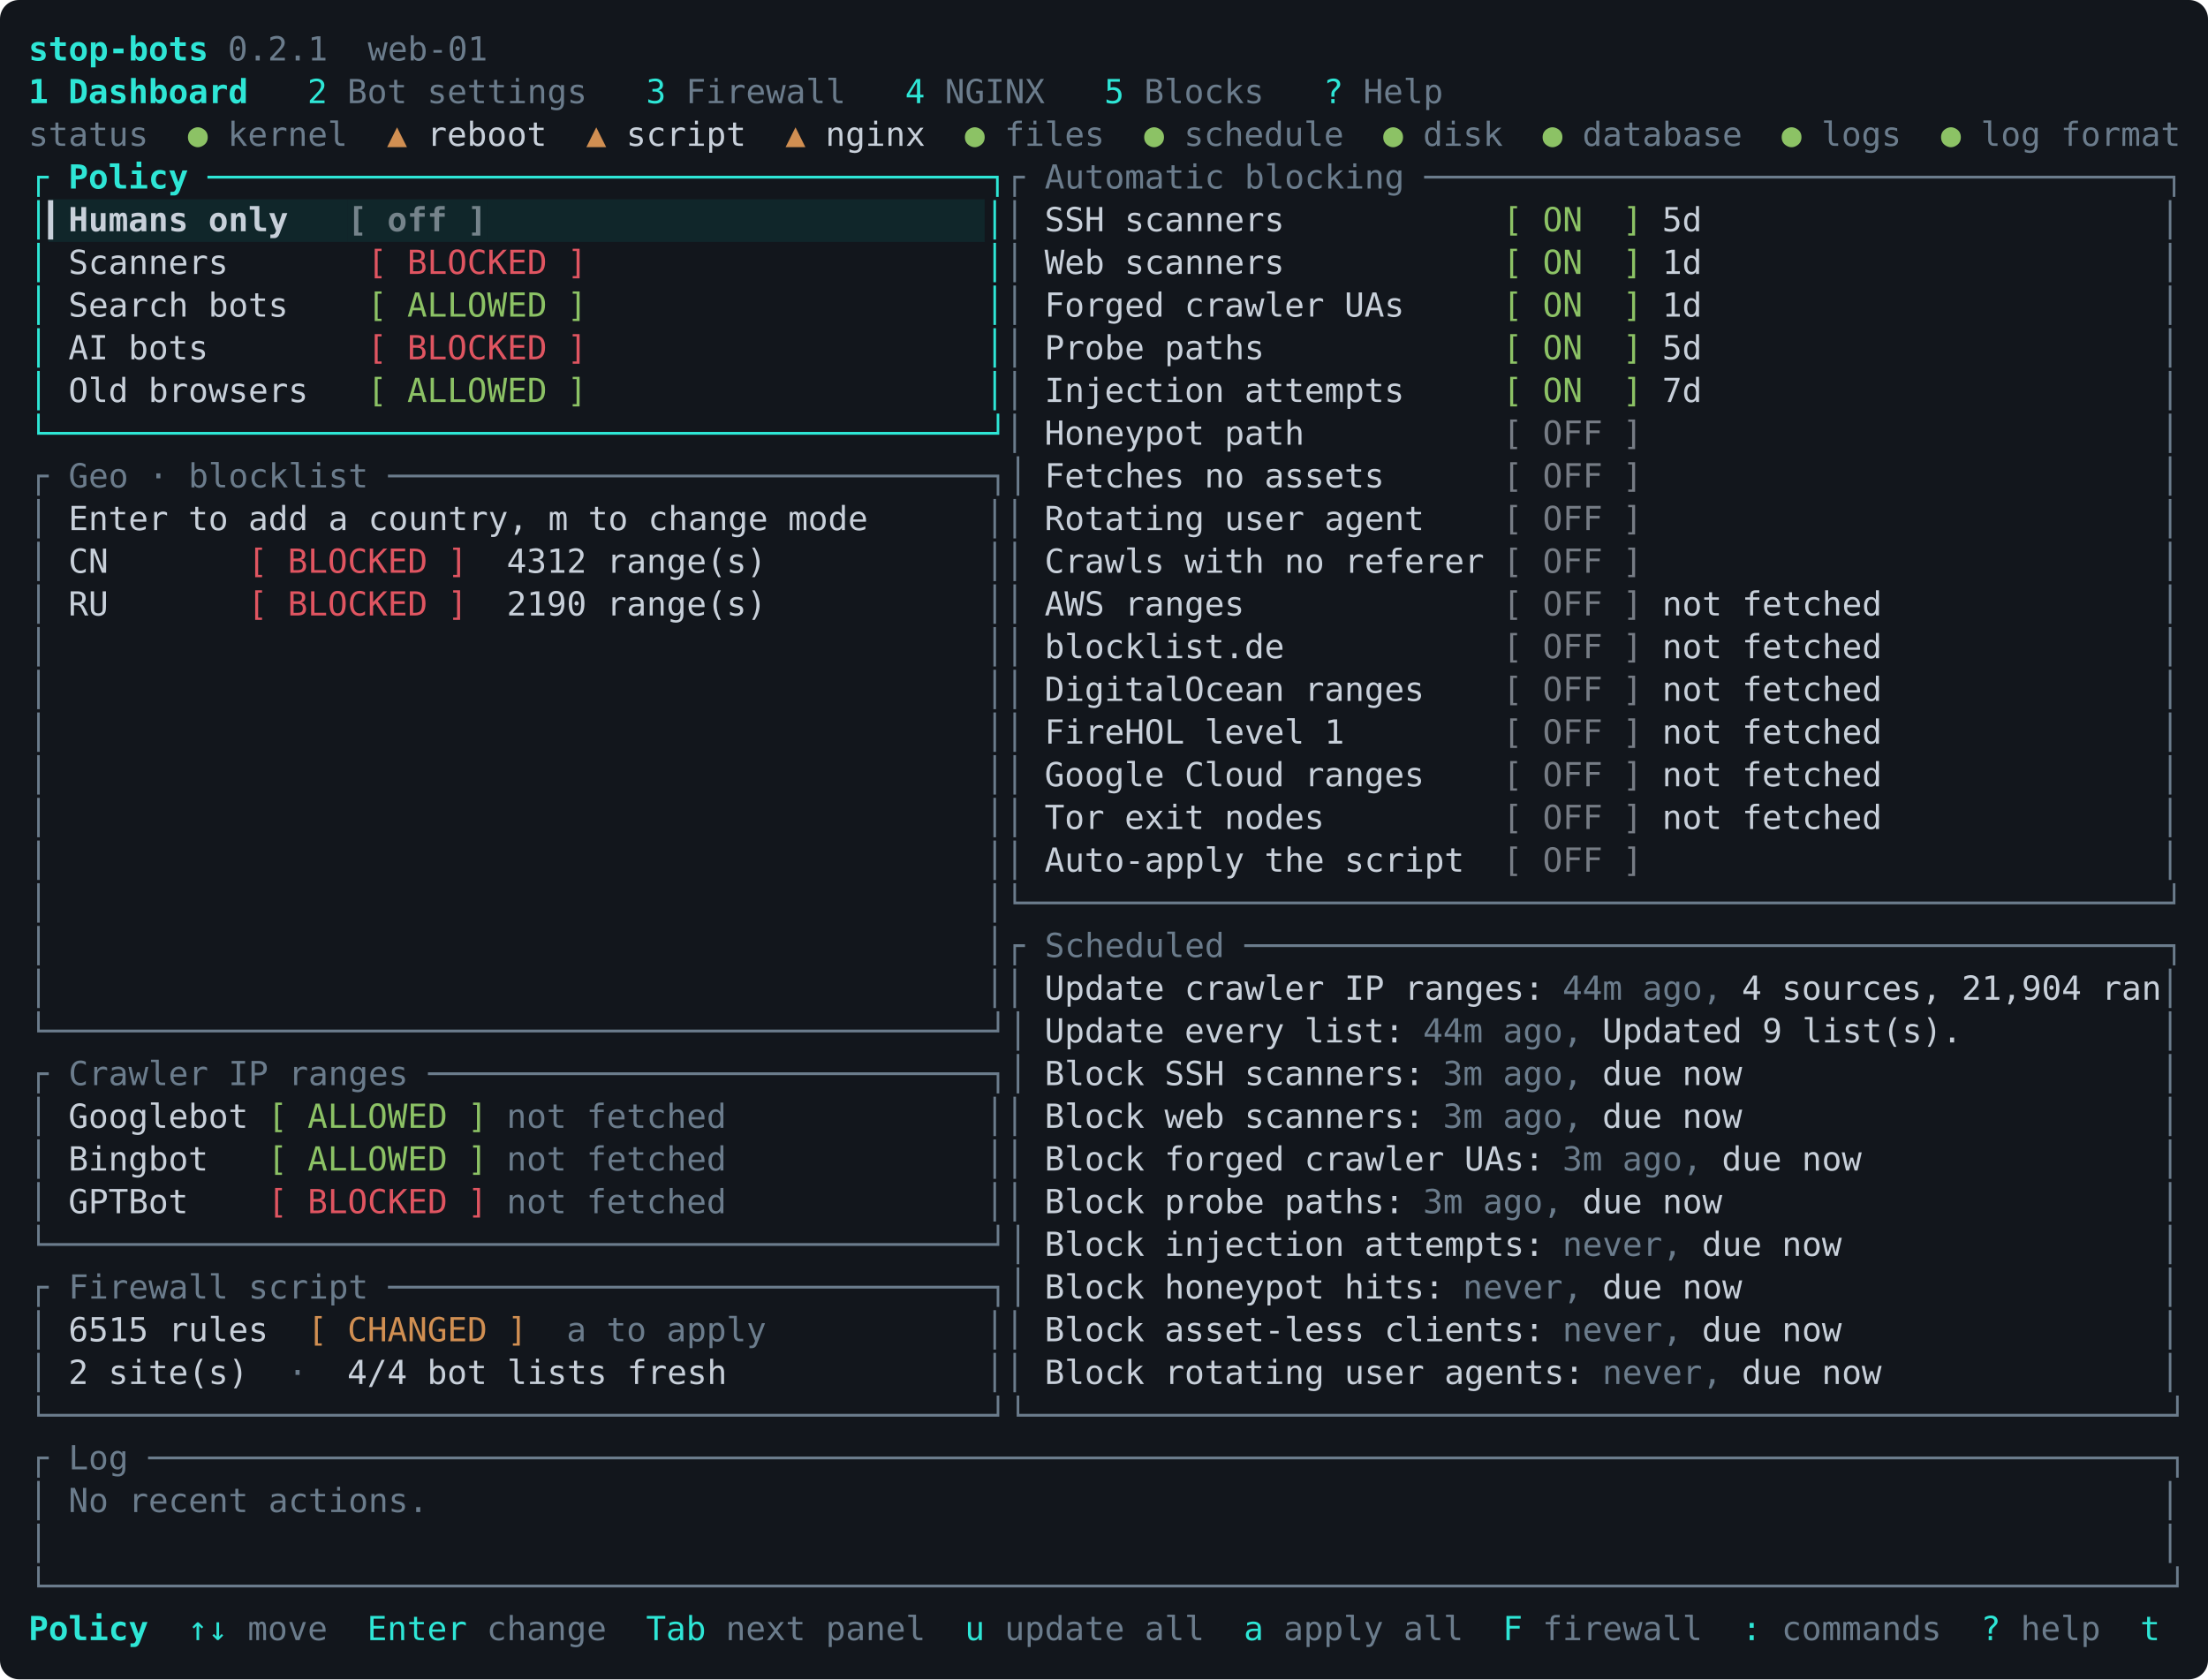
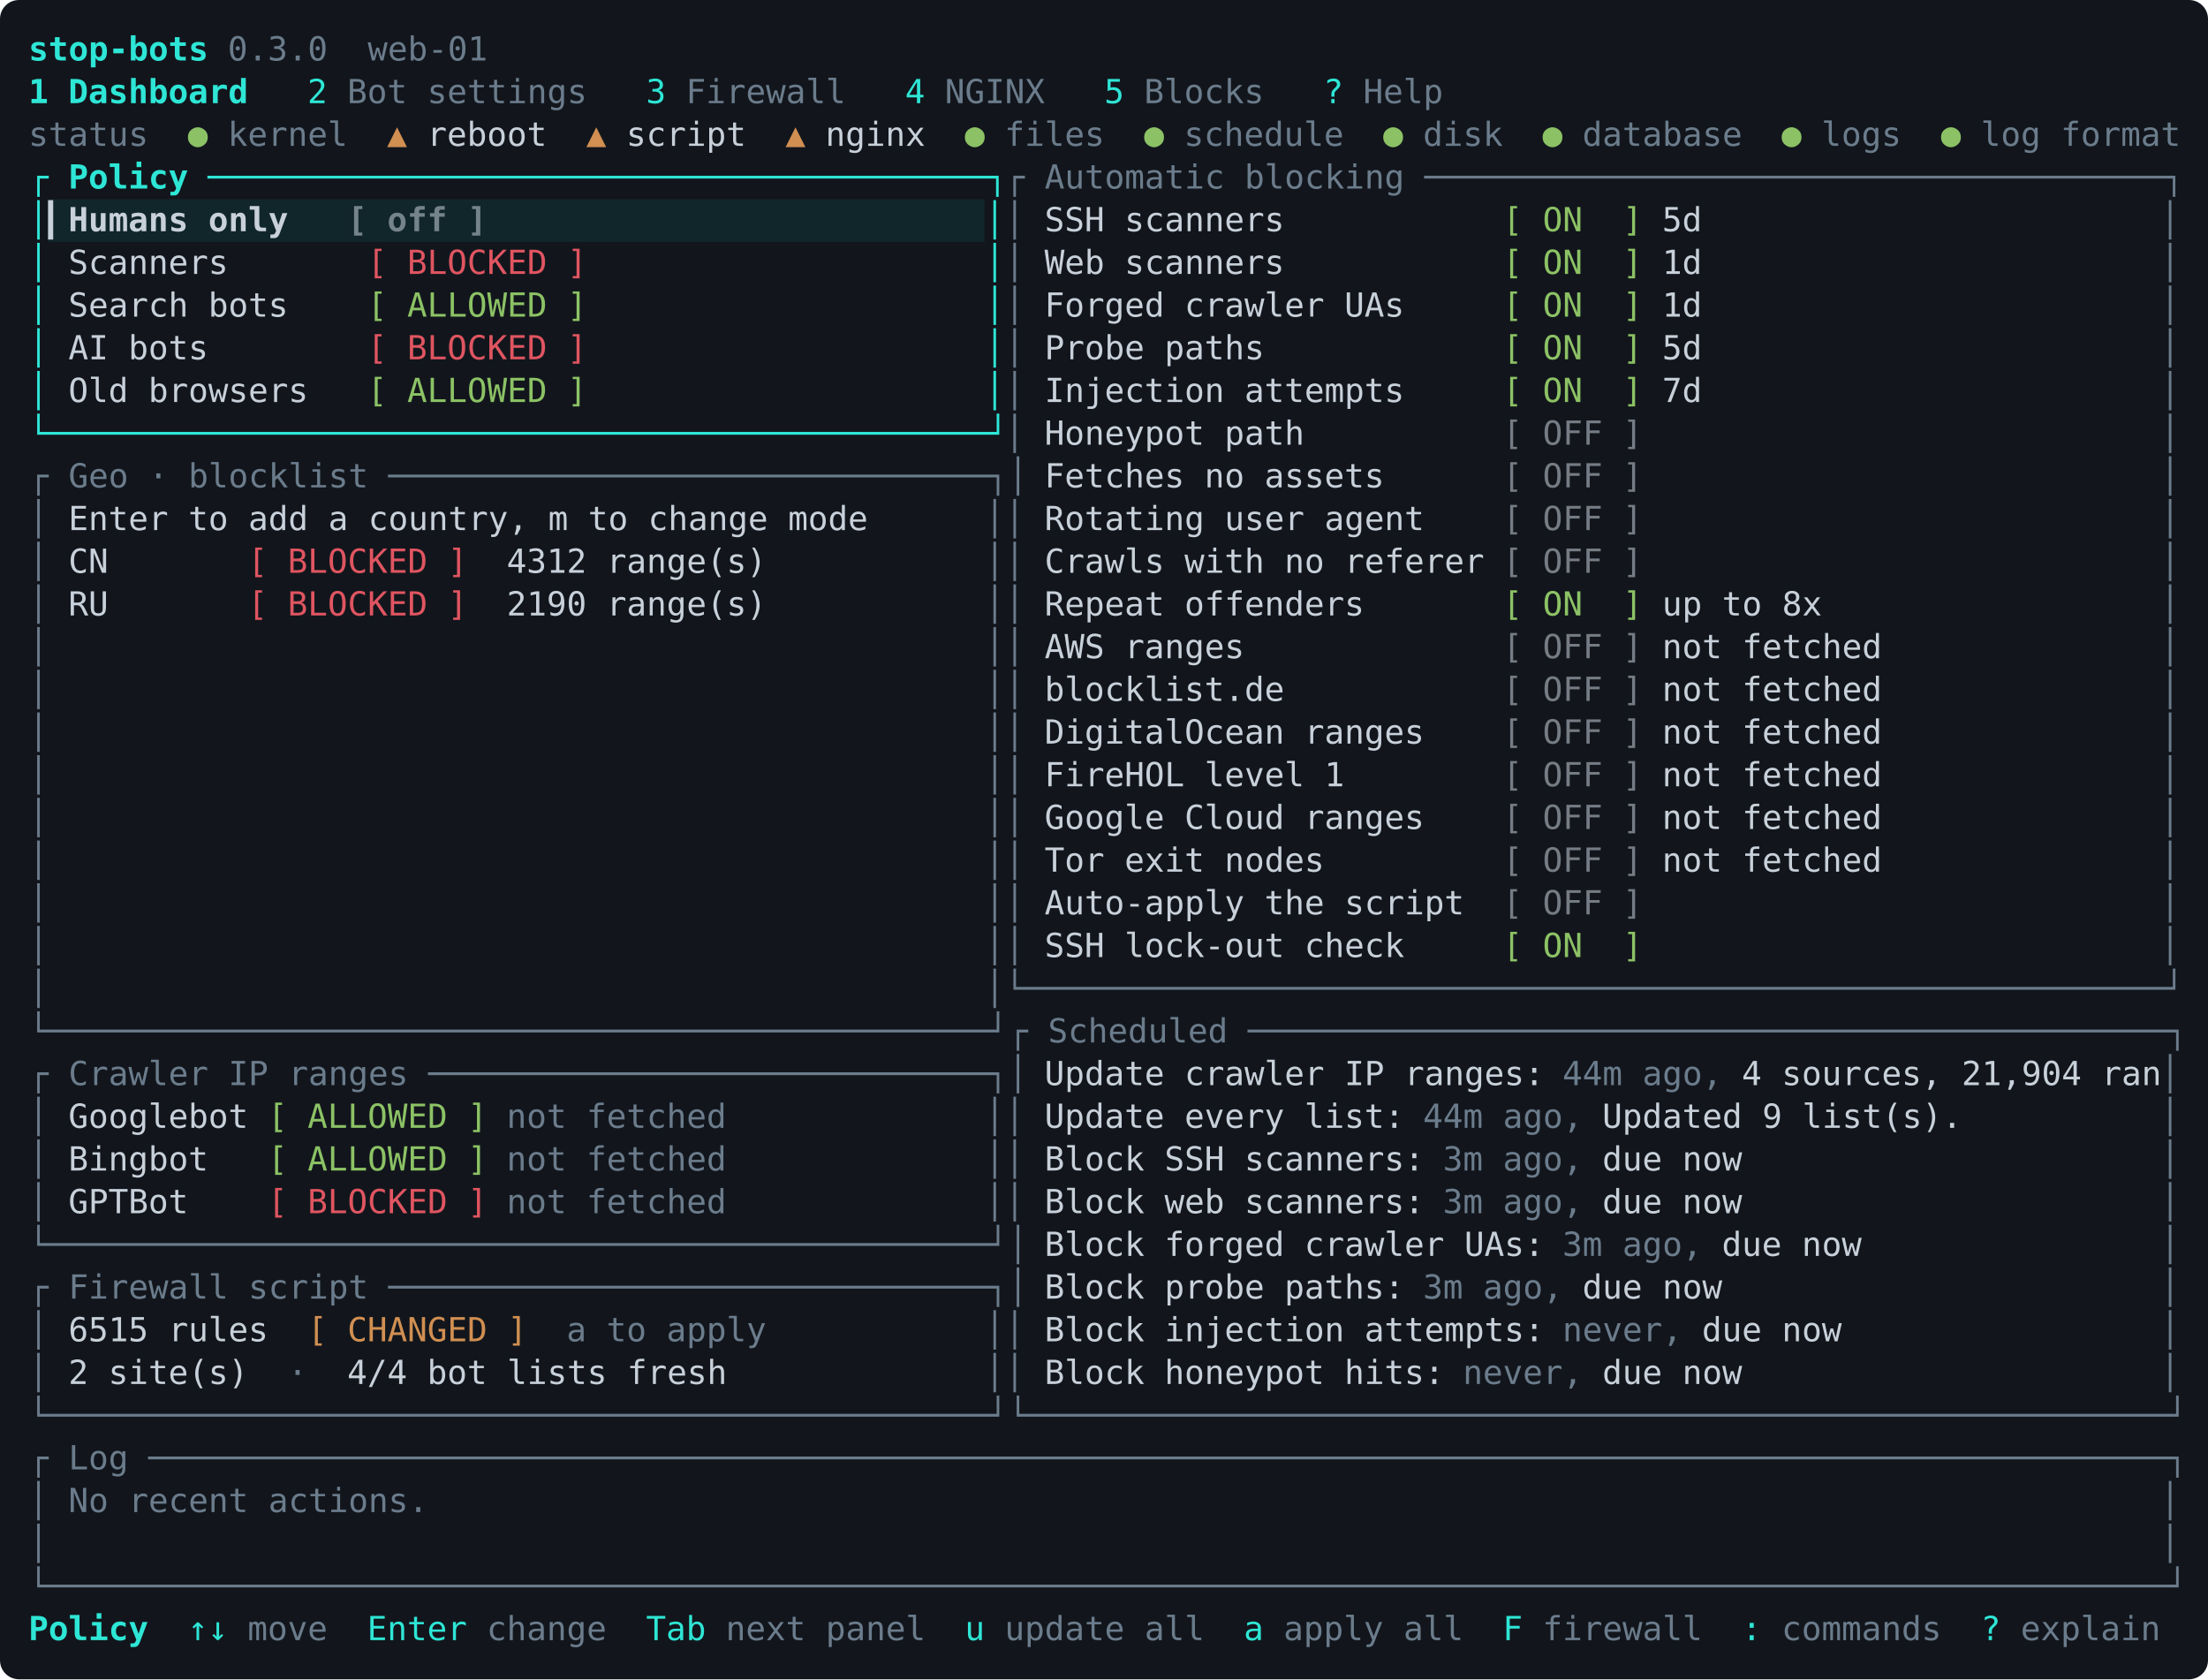
<svg xmlns="http://www.w3.org/2000/svg" viewBox="0 0 931 708" width="931" height="708" font-family="ui-monospace,SFMono-Regular,Menlo,Consolas,'DejaVu Sans Mono',monospace" font-size="14">
  <rect width="100%" height="100%" rx="8" fill="#12161c" />
  <rect x="20.4" y="84.0" width="126.0" height="18.0" fill="#10262a" />
  <rect x="146.4" y="84.0" width="58.8" height="18.0" fill="#10262a" />
  <rect x="205.2" y="84.0" width="210.0" height="18.0" fill="#10262a" />
  <text x="12.0" y="25.5" fill="#2ee6d6" textLength="75.6" lengthAdjust="spacingAndGlyphs" xml:space="preserve" font-weight="bold">stop-bots</text>
-   <text x="87.6" y="25.5" fill="#6b7c8c" textLength="117.6" lengthAdjust="spacingAndGlyphs" xml:space="preserve"> 0.2.1  web-01</text>
+   <text x="87.6" y="25.5" fill="#6b7c8c" textLength="117.6" lengthAdjust="spacingAndGlyphs" xml:space="preserve"> 0.3.0  web-01</text>
  <text x="12.0" y="43.5" fill="#2ee6d6" textLength="8.4" lengthAdjust="spacingAndGlyphs" xml:space="preserve" font-weight="bold">1</text>
  <text x="28.8" y="43.5" fill="#2ee6d6" textLength="75.6" lengthAdjust="spacingAndGlyphs" xml:space="preserve" font-weight="bold">Dashboard</text>
  <text x="129.6" y="43.5" fill="#2ee6d6" textLength="8.4" lengthAdjust="spacingAndGlyphs" xml:space="preserve">2</text>
  <text x="146.4" y="43.5" fill="#6b7c8c" textLength="100.8" lengthAdjust="spacingAndGlyphs" xml:space="preserve">Bot settings</text>
  <text x="272.4" y="43.5" fill="#2ee6d6" textLength="8.4" lengthAdjust="spacingAndGlyphs" xml:space="preserve">3</text>
  <text x="289.2" y="43.5" fill="#6b7c8c" textLength="67.2" lengthAdjust="spacingAndGlyphs" xml:space="preserve">Firewall</text>
  <text x="381.6" y="43.5" fill="#2ee6d6" textLength="8.4" lengthAdjust="spacingAndGlyphs" xml:space="preserve">4</text>
  <text x="398.4" y="43.5" fill="#6b7c8c" textLength="42.0" lengthAdjust="spacingAndGlyphs" xml:space="preserve">NGINX</text>
  <text x="465.6" y="43.5" fill="#2ee6d6" textLength="8.4" lengthAdjust="spacingAndGlyphs" xml:space="preserve">5</text>
  <text x="482.4" y="43.5" fill="#6b7c8c" textLength="50.4" lengthAdjust="spacingAndGlyphs" xml:space="preserve">Blocks</text>
  <text x="558.0" y="43.5" fill="#2ee6d6" textLength="8.4" lengthAdjust="spacingAndGlyphs" xml:space="preserve">?</text>
  <text x="574.8" y="43.5" fill="#6b7c8c" textLength="33.6" lengthAdjust="spacingAndGlyphs" xml:space="preserve">Help</text>
  <text x="12.0" y="61.5" fill="#6b7c8c" textLength="50.4" lengthAdjust="spacingAndGlyphs" xml:space="preserve">status</text>
  <text x="79.2" y="61.5" fill="#8cc265" textLength="8.4" lengthAdjust="spacingAndGlyphs" xml:space="preserve">●</text>
  <text x="96.0" y="61.5" fill="#6b7c8c" textLength="50.4" lengthAdjust="spacingAndGlyphs" xml:space="preserve">kernel</text>
  <text x="163.2" y="61.5" fill="#d18f52" textLength="8.4" lengthAdjust="spacingAndGlyphs" xml:space="preserve">▲</text>
  <text x="171.6" y="61.5" fill="#c8d0da" textLength="75.6" lengthAdjust="spacingAndGlyphs" xml:space="preserve"> reboot  </text>
  <text x="247.2" y="61.5" fill="#d18f52" textLength="8.4" lengthAdjust="spacingAndGlyphs" xml:space="preserve">▲</text>
  <text x="255.6" y="61.5" fill="#c8d0da" textLength="75.6" lengthAdjust="spacingAndGlyphs" xml:space="preserve"> script  </text>
  <text x="331.2" y="61.5" fill="#d18f52" textLength="8.4" lengthAdjust="spacingAndGlyphs" xml:space="preserve">▲</text>
  <text x="339.6" y="61.5" fill="#c8d0da" textLength="67.2" lengthAdjust="spacingAndGlyphs" xml:space="preserve"> nginx  </text>
  <text x="406.8" y="61.5" fill="#8cc265" textLength="8.4" lengthAdjust="spacingAndGlyphs" xml:space="preserve">●</text>
  <text x="423.6" y="61.5" fill="#6b7c8c" textLength="42.0" lengthAdjust="spacingAndGlyphs" xml:space="preserve">files</text>
  <text x="482.4" y="61.5" fill="#8cc265" textLength="8.4" lengthAdjust="spacingAndGlyphs" xml:space="preserve">●</text>
  <text x="499.2" y="61.5" fill="#6b7c8c" textLength="67.2" lengthAdjust="spacingAndGlyphs" xml:space="preserve">schedule</text>
  <text x="583.2" y="61.5" fill="#8cc265" textLength="8.4" lengthAdjust="spacingAndGlyphs" xml:space="preserve">●</text>
  <text x="600.0" y="61.5" fill="#6b7c8c" textLength="33.6" lengthAdjust="spacingAndGlyphs" xml:space="preserve">disk</text>
  <text x="650.4" y="61.5" fill="#8cc265" textLength="8.4" lengthAdjust="spacingAndGlyphs" xml:space="preserve">●</text>
  <text x="667.2" y="61.5" fill="#6b7c8c" textLength="67.2" lengthAdjust="spacingAndGlyphs" xml:space="preserve">database</text>
  <text x="751.2" y="61.5" fill="#8cc265" textLength="8.4" lengthAdjust="spacingAndGlyphs" xml:space="preserve">●</text>
  <text x="768.0" y="61.5" fill="#6b7c8c" textLength="33.6" lengthAdjust="spacingAndGlyphs" xml:space="preserve">logs</text>
  <text x="818.4" y="61.5" fill="#8cc265" textLength="8.4" lengthAdjust="spacingAndGlyphs" xml:space="preserve">●</text>
  <text x="835.2" y="61.5" fill="#6b7c8c" textLength="84.0" lengthAdjust="spacingAndGlyphs" xml:space="preserve">log format</text>
  <text x="12.0" y="79.5" fill="#2ee6d6" textLength="8.4" lengthAdjust="spacingAndGlyphs" xml:space="preserve">┌</text>
  <text x="20.4" y="79.5" fill="#2ee6d6" textLength="67.2" lengthAdjust="spacingAndGlyphs" xml:space="preserve" font-weight="bold"> Policy </text>
  <text x="87.6" y="79.5" fill="#2ee6d6" textLength="336.0" lengthAdjust="spacingAndGlyphs" xml:space="preserve">───────────────────────────────────────┐</text>
  <text x="423.6" y="79.5" fill="#6b7c8c" textLength="495.6" lengthAdjust="spacingAndGlyphs" xml:space="preserve">┌ Automatic blocking ─────────────────────────────────────┐</text>
  <text x="12.0" y="97.5" fill="#2ee6d6" textLength="8.4" lengthAdjust="spacingAndGlyphs" xml:space="preserve">│</text>
  <text x="20.4" y="97.5" fill="#c8d0da" textLength="126.0" lengthAdjust="spacingAndGlyphs" xml:space="preserve" font-weight="bold">▎Humans only   </text>
  <text x="146.4" y="97.5" fill="#c8d0da" textLength="58.8" lengthAdjust="spacingAndGlyphs" xml:space="preserve" font-weight="bold" opacity="0.55">[ off ]</text>
  <text x="415.2" y="97.5" fill="#2ee6d6" textLength="8.4" lengthAdjust="spacingAndGlyphs" xml:space="preserve">│</text>
  <text x="423.6" y="97.5" fill="#6b7c8c" textLength="8.4" lengthAdjust="spacingAndGlyphs" xml:space="preserve">│</text>
  <text x="432.0" y="97.5" fill="#c8d0da" textLength="201.6" lengthAdjust="spacingAndGlyphs" xml:space="preserve"> SSH scanners           </text>
  <text x="633.6" y="97.5" fill="#8cc265" textLength="58.8" lengthAdjust="spacingAndGlyphs" xml:space="preserve">[ ON  ]</text>
  <text x="692.4" y="97.5" fill="#c8d0da" textLength="218.4" lengthAdjust="spacingAndGlyphs" xml:space="preserve"> 5d                       </text>
  <text x="910.8" y="97.5" fill="#6b7c8c" textLength="8.4" lengthAdjust="spacingAndGlyphs" xml:space="preserve">│</text>
  <text x="12.0" y="115.5" fill="#2ee6d6" textLength="8.4" lengthAdjust="spacingAndGlyphs" xml:space="preserve">│</text>
  <text x="20.4" y="115.5" fill="#c8d0da" textLength="126.0" lengthAdjust="spacingAndGlyphs" xml:space="preserve"> Scanners      </text>
  <text x="146.4" y="115.5" fill="#e05561" textLength="109.2" lengthAdjust="spacingAndGlyphs" xml:space="preserve"> [ BLOCKED ] </text>
  <text x="415.2" y="115.5" fill="#2ee6d6" textLength="8.4" lengthAdjust="spacingAndGlyphs" xml:space="preserve">│</text>
  <text x="423.6" y="115.5" fill="#6b7c8c" textLength="8.4" lengthAdjust="spacingAndGlyphs" xml:space="preserve">│</text>
  <text x="432.0" y="115.5" fill="#c8d0da" textLength="201.6" lengthAdjust="spacingAndGlyphs" xml:space="preserve"> Web scanners           </text>
  <text x="633.6" y="115.5" fill="#8cc265" textLength="58.8" lengthAdjust="spacingAndGlyphs" xml:space="preserve">[ ON  ]</text>
  <text x="692.4" y="115.5" fill="#c8d0da" textLength="218.4" lengthAdjust="spacingAndGlyphs" xml:space="preserve"> 1d                       </text>
  <text x="910.8" y="115.5" fill="#6b7c8c" textLength="8.4" lengthAdjust="spacingAndGlyphs" xml:space="preserve">│</text>
  <text x="12.0" y="133.5" fill="#2ee6d6" textLength="8.4" lengthAdjust="spacingAndGlyphs" xml:space="preserve">│</text>
  <text x="20.4" y="133.5" fill="#c8d0da" textLength="126.0" lengthAdjust="spacingAndGlyphs" xml:space="preserve"> Search bots   </text>
  <text x="146.4" y="133.5" fill="#8cc265" textLength="109.2" lengthAdjust="spacingAndGlyphs" xml:space="preserve"> [ ALLOWED ] </text>
  <text x="415.2" y="133.5" fill="#2ee6d6" textLength="8.4" lengthAdjust="spacingAndGlyphs" xml:space="preserve">│</text>
  <text x="423.6" y="133.5" fill="#6b7c8c" textLength="8.4" lengthAdjust="spacingAndGlyphs" xml:space="preserve">│</text>
  <text x="432.0" y="133.5" fill="#c8d0da" textLength="201.6" lengthAdjust="spacingAndGlyphs" xml:space="preserve"> Forged crawler UAs     </text>
  <text x="633.6" y="133.5" fill="#8cc265" textLength="58.8" lengthAdjust="spacingAndGlyphs" xml:space="preserve">[ ON  ]</text>
  <text x="692.4" y="133.5" fill="#c8d0da" textLength="218.4" lengthAdjust="spacingAndGlyphs" xml:space="preserve"> 1d                       </text>
  <text x="910.8" y="133.5" fill="#6b7c8c" textLength="8.4" lengthAdjust="spacingAndGlyphs" xml:space="preserve">│</text>
  <text x="12.0" y="151.5" fill="#2ee6d6" textLength="8.4" lengthAdjust="spacingAndGlyphs" xml:space="preserve">│</text>
  <text x="20.4" y="151.5" fill="#c8d0da" textLength="126.0" lengthAdjust="spacingAndGlyphs" xml:space="preserve"> AI bots       </text>
  <text x="146.4" y="151.5" fill="#e05561" textLength="109.2" lengthAdjust="spacingAndGlyphs" xml:space="preserve"> [ BLOCKED ] </text>
  <text x="415.2" y="151.5" fill="#2ee6d6" textLength="8.4" lengthAdjust="spacingAndGlyphs" xml:space="preserve">│</text>
  <text x="423.6" y="151.5" fill="#6b7c8c" textLength="8.4" lengthAdjust="spacingAndGlyphs" xml:space="preserve">│</text>
  <text x="432.0" y="151.5" fill="#c8d0da" textLength="201.6" lengthAdjust="spacingAndGlyphs" xml:space="preserve"> Probe paths            </text>
  <text x="633.6" y="151.5" fill="#8cc265" textLength="58.8" lengthAdjust="spacingAndGlyphs" xml:space="preserve">[ ON  ]</text>
  <text x="692.4" y="151.5" fill="#c8d0da" textLength="218.4" lengthAdjust="spacingAndGlyphs" xml:space="preserve"> 5d                       </text>
  <text x="910.8" y="151.5" fill="#6b7c8c" textLength="8.4" lengthAdjust="spacingAndGlyphs" xml:space="preserve">│</text>
  <text x="12.0" y="169.5" fill="#2ee6d6" textLength="8.4" lengthAdjust="spacingAndGlyphs" xml:space="preserve">│</text>
  <text x="20.4" y="169.5" fill="#c8d0da" textLength="126.0" lengthAdjust="spacingAndGlyphs" xml:space="preserve"> Old browsers  </text>
  <text x="146.4" y="169.5" fill="#8cc265" textLength="109.2" lengthAdjust="spacingAndGlyphs" xml:space="preserve"> [ ALLOWED ] </text>
  <text x="415.2" y="169.5" fill="#2ee6d6" textLength="8.4" lengthAdjust="spacingAndGlyphs" xml:space="preserve">│</text>
  <text x="423.6" y="169.5" fill="#6b7c8c" textLength="8.4" lengthAdjust="spacingAndGlyphs" xml:space="preserve">│</text>
  <text x="432.0" y="169.5" fill="#c8d0da" textLength="201.6" lengthAdjust="spacingAndGlyphs" xml:space="preserve"> Injection attempts     </text>
  <text x="633.6" y="169.5" fill="#8cc265" textLength="58.8" lengthAdjust="spacingAndGlyphs" xml:space="preserve">[ ON  ]</text>
  <text x="692.4" y="169.5" fill="#c8d0da" textLength="218.4" lengthAdjust="spacingAndGlyphs" xml:space="preserve"> 7d                       </text>
  <text x="910.8" y="169.5" fill="#6b7c8c" textLength="8.4" lengthAdjust="spacingAndGlyphs" xml:space="preserve">│</text>
  <text x="12.0" y="187.5" fill="#2ee6d6" textLength="411.6" lengthAdjust="spacingAndGlyphs" xml:space="preserve">└───────────────────────────────────────────────┘</text>
  <text x="423.6" y="187.5" fill="#6b7c8c" textLength="8.4" lengthAdjust="spacingAndGlyphs" xml:space="preserve">│</text>
  <text x="432.0" y="187.5" fill="#c8d0da" textLength="201.6" lengthAdjust="spacingAndGlyphs" xml:space="preserve"> Honeypot path          </text>
  <text x="633.6" y="187.5" fill="#c8d0da" textLength="58.8" lengthAdjust="spacingAndGlyphs" xml:space="preserve" opacity="0.55">[ OFF ]</text>
  <text x="910.8" y="187.5" fill="#6b7c8c" textLength="8.4" lengthAdjust="spacingAndGlyphs" xml:space="preserve">│</text>
  <text x="12.0" y="205.5" fill="#6b7c8c" textLength="420.0" lengthAdjust="spacingAndGlyphs" xml:space="preserve">┌ Geo · blocklist ──────────────────────────────┐│</text>
  <text x="432.0" y="205.5" fill="#c8d0da" textLength="201.6" lengthAdjust="spacingAndGlyphs" xml:space="preserve"> Fetches no assets      </text>
  <text x="633.6" y="205.5" fill="#c8d0da" textLength="58.8" lengthAdjust="spacingAndGlyphs" xml:space="preserve" opacity="0.55">[ OFF ]</text>
  <text x="910.8" y="205.5" fill="#6b7c8c" textLength="8.4" lengthAdjust="spacingAndGlyphs" xml:space="preserve">│</text>
  <text x="12.0" y="223.5" fill="#6b7c8c" textLength="8.4" lengthAdjust="spacingAndGlyphs" xml:space="preserve">│</text>
  <text x="20.4" y="223.5" fill="#c8d0da" textLength="394.8" lengthAdjust="spacingAndGlyphs" xml:space="preserve"> Enter to add a country, m to change mode      </text>
  <text x="415.2" y="223.5" fill="#6b7c8c" textLength="16.8" lengthAdjust="spacingAndGlyphs" xml:space="preserve">││</text>
  <text x="432.0" y="223.5" fill="#c8d0da" textLength="201.6" lengthAdjust="spacingAndGlyphs" xml:space="preserve"> Rotating user agent    </text>
  <text x="633.6" y="223.5" fill="#c8d0da" textLength="58.8" lengthAdjust="spacingAndGlyphs" xml:space="preserve" opacity="0.55">[ OFF ]</text>
  <text x="910.8" y="223.5" fill="#6b7c8c" textLength="8.4" lengthAdjust="spacingAndGlyphs" xml:space="preserve">│</text>
  <text x="12.0" y="241.5" fill="#6b7c8c" textLength="8.4" lengthAdjust="spacingAndGlyphs" xml:space="preserve">│</text>
  <text x="20.4" y="241.5" fill="#c8d0da" textLength="75.6" lengthAdjust="spacingAndGlyphs" xml:space="preserve"> CN      </text>
  <text x="96.0" y="241.5" fill="#e05561" textLength="109.2" lengthAdjust="spacingAndGlyphs" xml:space="preserve"> [ BLOCKED ] </text>
  <text x="205.2" y="241.5" fill="#c8d0da" textLength="210.0" lengthAdjust="spacingAndGlyphs" xml:space="preserve"> 4312 range(s)           </text>
  <text x="415.2" y="241.5" fill="#6b7c8c" textLength="16.8" lengthAdjust="spacingAndGlyphs" xml:space="preserve">││</text>
  <text x="432.0" y="241.5" fill="#c8d0da" textLength="201.6" lengthAdjust="spacingAndGlyphs" xml:space="preserve"> Crawls with no referer </text>
  <text x="633.6" y="241.5" fill="#c8d0da" textLength="58.8" lengthAdjust="spacingAndGlyphs" xml:space="preserve" opacity="0.55">[ OFF ]</text>
  <text x="910.8" y="241.5" fill="#6b7c8c" textLength="8.4" lengthAdjust="spacingAndGlyphs" xml:space="preserve">│</text>
  <text x="12.0" y="259.5" fill="#6b7c8c" textLength="8.4" lengthAdjust="spacingAndGlyphs" xml:space="preserve">│</text>
  <text x="20.4" y="259.5" fill="#c8d0da" textLength="75.6" lengthAdjust="spacingAndGlyphs" xml:space="preserve"> RU      </text>
  <text x="96.0" y="259.5" fill="#e05561" textLength="109.2" lengthAdjust="spacingAndGlyphs" xml:space="preserve"> [ BLOCKED ] </text>
  <text x="205.2" y="259.5" fill="#c8d0da" textLength="210.0" lengthAdjust="spacingAndGlyphs" xml:space="preserve"> 2190 range(s)           </text>
  <text x="415.2" y="259.5" fill="#6b7c8c" textLength="16.8" lengthAdjust="spacingAndGlyphs" xml:space="preserve">││</text>
-   <text x="432.0" y="259.5" fill="#c8d0da" textLength="201.6" lengthAdjust="spacingAndGlyphs" xml:space="preserve"> AWS ranges             </text>
-   <text x="633.6" y="259.5" fill="#c8d0da" textLength="58.8" lengthAdjust="spacingAndGlyphs" xml:space="preserve" opacity="0.55">[ OFF ]</text>
-   <text x="692.4" y="259.5" fill="#c8d0da" textLength="218.4" lengthAdjust="spacingAndGlyphs" xml:space="preserve"> not fetched              </text>
+   <text x="432.0" y="259.5" fill="#c8d0da" textLength="201.6" lengthAdjust="spacingAndGlyphs" xml:space="preserve"> Repeat offenders       </text>
+   <text x="633.6" y="259.5" fill="#8cc265" textLength="58.8" lengthAdjust="spacingAndGlyphs" xml:space="preserve">[ ON  ]</text>
+   <text x="692.4" y="259.5" fill="#c8d0da" textLength="218.4" lengthAdjust="spacingAndGlyphs" xml:space="preserve"> up to 8x                 </text>
  <text x="910.8" y="259.5" fill="#6b7c8c" textLength="8.4" lengthAdjust="spacingAndGlyphs" xml:space="preserve">│</text>
  <text x="12.0" y="277.5" fill="#6b7c8c" textLength="8.4" lengthAdjust="spacingAndGlyphs" xml:space="preserve">│</text>
  <text x="415.2" y="277.5" fill="#6b7c8c" textLength="16.8" lengthAdjust="spacingAndGlyphs" xml:space="preserve">││</text>
-   <text x="432.0" y="277.5" fill="#c8d0da" textLength="201.6" lengthAdjust="spacingAndGlyphs" xml:space="preserve"> blocklist.de           </text>
+   <text x="432.0" y="277.5" fill="#c8d0da" textLength="201.6" lengthAdjust="spacingAndGlyphs" xml:space="preserve"> AWS ranges             </text>
  <text x="633.6" y="277.5" fill="#c8d0da" textLength="58.8" lengthAdjust="spacingAndGlyphs" xml:space="preserve" opacity="0.55">[ OFF ]</text>
  <text x="692.4" y="277.5" fill="#c8d0da" textLength="218.4" lengthAdjust="spacingAndGlyphs" xml:space="preserve"> not fetched              </text>
  <text x="910.8" y="277.5" fill="#6b7c8c" textLength="8.4" lengthAdjust="spacingAndGlyphs" xml:space="preserve">│</text>
  <text x="12.0" y="295.5" fill="#6b7c8c" textLength="8.4" lengthAdjust="spacingAndGlyphs" xml:space="preserve">│</text>
  <text x="415.2" y="295.5" fill="#6b7c8c" textLength="16.8" lengthAdjust="spacingAndGlyphs" xml:space="preserve">││</text>
-   <text x="432.0" y="295.5" fill="#c8d0da" textLength="201.6" lengthAdjust="spacingAndGlyphs" xml:space="preserve"> DigitalOcean ranges    </text>
+   <text x="432.0" y="295.5" fill="#c8d0da" textLength="201.6" lengthAdjust="spacingAndGlyphs" xml:space="preserve"> blocklist.de           </text>
  <text x="633.6" y="295.5" fill="#c8d0da" textLength="58.8" lengthAdjust="spacingAndGlyphs" xml:space="preserve" opacity="0.55">[ OFF ]</text>
  <text x="692.4" y="295.5" fill="#c8d0da" textLength="218.4" lengthAdjust="spacingAndGlyphs" xml:space="preserve"> not fetched              </text>
  <text x="910.8" y="295.5" fill="#6b7c8c" textLength="8.4" lengthAdjust="spacingAndGlyphs" xml:space="preserve">│</text>
  <text x="12.0" y="313.5" fill="#6b7c8c" textLength="8.4" lengthAdjust="spacingAndGlyphs" xml:space="preserve">│</text>
  <text x="415.2" y="313.5" fill="#6b7c8c" textLength="16.8" lengthAdjust="spacingAndGlyphs" xml:space="preserve">││</text>
-   <text x="432.0" y="313.5" fill="#c8d0da" textLength="201.6" lengthAdjust="spacingAndGlyphs" xml:space="preserve"> FireHOL level 1        </text>
+   <text x="432.0" y="313.5" fill="#c8d0da" textLength="201.6" lengthAdjust="spacingAndGlyphs" xml:space="preserve"> DigitalOcean ranges    </text>
  <text x="633.6" y="313.5" fill="#c8d0da" textLength="58.8" lengthAdjust="spacingAndGlyphs" xml:space="preserve" opacity="0.55">[ OFF ]</text>
  <text x="692.4" y="313.5" fill="#c8d0da" textLength="218.4" lengthAdjust="spacingAndGlyphs" xml:space="preserve"> not fetched              </text>
  <text x="910.8" y="313.5" fill="#6b7c8c" textLength="8.4" lengthAdjust="spacingAndGlyphs" xml:space="preserve">│</text>
  <text x="12.0" y="331.5" fill="#6b7c8c" textLength="8.4" lengthAdjust="spacingAndGlyphs" xml:space="preserve">│</text>
  <text x="415.2" y="331.5" fill="#6b7c8c" textLength="16.8" lengthAdjust="spacingAndGlyphs" xml:space="preserve">││</text>
-   <text x="432.0" y="331.5" fill="#c8d0da" textLength="201.6" lengthAdjust="spacingAndGlyphs" xml:space="preserve"> Google Cloud ranges    </text>
+   <text x="432.0" y="331.5" fill="#c8d0da" textLength="201.6" lengthAdjust="spacingAndGlyphs" xml:space="preserve"> FireHOL level 1        </text>
  <text x="633.6" y="331.5" fill="#c8d0da" textLength="58.8" lengthAdjust="spacingAndGlyphs" xml:space="preserve" opacity="0.55">[ OFF ]</text>
  <text x="692.4" y="331.5" fill="#c8d0da" textLength="218.4" lengthAdjust="spacingAndGlyphs" xml:space="preserve"> not fetched              </text>
  <text x="910.8" y="331.5" fill="#6b7c8c" textLength="8.4" lengthAdjust="spacingAndGlyphs" xml:space="preserve">│</text>
  <text x="12.0" y="349.5" fill="#6b7c8c" textLength="8.4" lengthAdjust="spacingAndGlyphs" xml:space="preserve">│</text>
  <text x="415.2" y="349.5" fill="#6b7c8c" textLength="16.8" lengthAdjust="spacingAndGlyphs" xml:space="preserve">││</text>
-   <text x="432.0" y="349.5" fill="#c8d0da" textLength="201.6" lengthAdjust="spacingAndGlyphs" xml:space="preserve"> Tor exit nodes         </text>
+   <text x="432.0" y="349.5" fill="#c8d0da" textLength="201.6" lengthAdjust="spacingAndGlyphs" xml:space="preserve"> Google Cloud ranges    </text>
  <text x="633.6" y="349.5" fill="#c8d0da" textLength="58.8" lengthAdjust="spacingAndGlyphs" xml:space="preserve" opacity="0.55">[ OFF ]</text>
  <text x="692.4" y="349.5" fill="#c8d0da" textLength="218.4" lengthAdjust="spacingAndGlyphs" xml:space="preserve"> not fetched              </text>
  <text x="910.8" y="349.5" fill="#6b7c8c" textLength="8.4" lengthAdjust="spacingAndGlyphs" xml:space="preserve">│</text>
  <text x="12.0" y="367.5" fill="#6b7c8c" textLength="8.4" lengthAdjust="spacingAndGlyphs" xml:space="preserve">│</text>
  <text x="415.2" y="367.5" fill="#6b7c8c" textLength="16.8" lengthAdjust="spacingAndGlyphs" xml:space="preserve">││</text>
-   <text x="432.0" y="367.5" fill="#c8d0da" textLength="201.6" lengthAdjust="spacingAndGlyphs" xml:space="preserve"> Auto-apply the script  </text>
+   <text x="432.0" y="367.5" fill="#c8d0da" textLength="201.6" lengthAdjust="spacingAndGlyphs" xml:space="preserve"> Tor exit nodes         </text>
  <text x="633.6" y="367.5" fill="#c8d0da" textLength="58.8" lengthAdjust="spacingAndGlyphs" xml:space="preserve" opacity="0.55">[ OFF ]</text>
+   <text x="692.4" y="367.5" fill="#c8d0da" textLength="218.4" lengthAdjust="spacingAndGlyphs" xml:space="preserve"> not fetched              </text>
  <text x="910.8" y="367.5" fill="#6b7c8c" textLength="8.4" lengthAdjust="spacingAndGlyphs" xml:space="preserve">│</text>
  <text x="12.0" y="385.5" fill="#6b7c8c" textLength="8.4" lengthAdjust="spacingAndGlyphs" xml:space="preserve">│</text>
-   <text x="415.2" y="385.5" fill="#6b7c8c" textLength="504.0" lengthAdjust="spacingAndGlyphs" xml:space="preserve">│└─────────────────────────────────────────────────────────┘</text>
+   <text x="415.2" y="385.5" fill="#6b7c8c" textLength="16.8" lengthAdjust="spacingAndGlyphs" xml:space="preserve">││</text>
+   <text x="432.0" y="385.5" fill="#c8d0da" textLength="201.6" lengthAdjust="spacingAndGlyphs" xml:space="preserve"> Auto-apply the script  </text>
+   <text x="633.6" y="385.5" fill="#c8d0da" textLength="58.8" lengthAdjust="spacingAndGlyphs" xml:space="preserve" opacity="0.55">[ OFF ]</text>
+   <text x="910.8" y="385.5" fill="#6b7c8c" textLength="8.4" lengthAdjust="spacingAndGlyphs" xml:space="preserve">│</text>
  <text x="12.0" y="403.5" fill="#6b7c8c" textLength="8.4" lengthAdjust="spacingAndGlyphs" xml:space="preserve">│</text>
-   <text x="415.2" y="403.5" fill="#6b7c8c" textLength="504.0" lengthAdjust="spacingAndGlyphs" xml:space="preserve">│┌ Scheduled ──────────────────────────────────────────────┐</text>
+   <text x="415.2" y="403.5" fill="#6b7c8c" textLength="16.8" lengthAdjust="spacingAndGlyphs" xml:space="preserve">││</text>
+   <text x="432.0" y="403.5" fill="#c8d0da" textLength="201.6" lengthAdjust="spacingAndGlyphs" xml:space="preserve"> SSH lock-out check     </text>
+   <text x="633.6" y="403.5" fill="#8cc265" textLength="58.8" lengthAdjust="spacingAndGlyphs" xml:space="preserve">[ ON  ]</text>
+   <text x="910.8" y="403.5" fill="#6b7c8c" textLength="8.4" lengthAdjust="spacingAndGlyphs" xml:space="preserve">│</text>
  <text x="12.0" y="421.5" fill="#6b7c8c" textLength="8.4" lengthAdjust="spacingAndGlyphs" xml:space="preserve">│</text>
-   <text x="415.2" y="421.5" fill="#6b7c8c" textLength="16.8" lengthAdjust="spacingAndGlyphs" xml:space="preserve">││</text>
-   <text x="432.0" y="421.5" fill="#c8d0da" textLength="226.8" lengthAdjust="spacingAndGlyphs" xml:space="preserve"> Update crawler IP ranges: </text>
-   <text x="658.8" y="421.5" fill="#6b7c8c" textLength="75.6" lengthAdjust="spacingAndGlyphs" xml:space="preserve">44m ago, </text>
-   <text x="734.4" y="421.5" fill="#c8d0da" textLength="176.4" lengthAdjust="spacingAndGlyphs" xml:space="preserve">4 sources, 21,904 ran</text>
-   <text x="910.8" y="421.5" fill="#6b7c8c" textLength="8.4" lengthAdjust="spacingAndGlyphs" xml:space="preserve">│</text>
-   <text x="12.0" y="439.5" fill="#6b7c8c" textLength="420.0" lengthAdjust="spacingAndGlyphs" xml:space="preserve">└───────────────────────────────────────────────┘│</text>
-   <text x="432.0" y="439.5" fill="#c8d0da" textLength="168.0" lengthAdjust="spacingAndGlyphs" xml:space="preserve"> Update every list: </text>
-   <text x="600.0" y="439.5" fill="#6b7c8c" textLength="75.6" lengthAdjust="spacingAndGlyphs" xml:space="preserve">44m ago, </text>
-   <text x="675.6" y="439.5" fill="#c8d0da" textLength="235.2" lengthAdjust="spacingAndGlyphs" xml:space="preserve">Updated 9 list(s).          </text>
-   <text x="910.8" y="439.5" fill="#6b7c8c" textLength="8.4" lengthAdjust="spacingAndGlyphs" xml:space="preserve">│</text>
+   <text x="415.2" y="421.5" fill="#6b7c8c" textLength="504.0" lengthAdjust="spacingAndGlyphs" xml:space="preserve">│└─────────────────────────────────────────────────────────┘</text>
+   <text x="12.0" y="439.5" fill="#6b7c8c" textLength="907.2" lengthAdjust="spacingAndGlyphs" xml:space="preserve">└───────────────────────────────────────────────┘┌ Scheduled ──────────────────────────────────────────────┐</text>
  <text x="12.0" y="457.5" fill="#6b7c8c" textLength="420.0" lengthAdjust="spacingAndGlyphs" xml:space="preserve">┌ Crawler IP ranges ────────────────────────────┐│</text>
-   <text x="432.0" y="457.5" fill="#c8d0da" textLength="176.4" lengthAdjust="spacingAndGlyphs" xml:space="preserve"> Block SSH scanners: </text>
-   <text x="608.4" y="457.5" fill="#6b7c8c" textLength="67.2" lengthAdjust="spacingAndGlyphs" xml:space="preserve">3m ago, </text>
-   <text x="675.6" y="457.5" fill="#c8d0da" textLength="235.2" lengthAdjust="spacingAndGlyphs" xml:space="preserve">due now                     </text>
+   <text x="432.0" y="457.5" fill="#c8d0da" textLength="226.8" lengthAdjust="spacingAndGlyphs" xml:space="preserve"> Update crawler IP ranges: </text>
+   <text x="658.8" y="457.5" fill="#6b7c8c" textLength="75.6" lengthAdjust="spacingAndGlyphs" xml:space="preserve">44m ago, </text>
+   <text x="734.4" y="457.5" fill="#c8d0da" textLength="176.4" lengthAdjust="spacingAndGlyphs" xml:space="preserve">4 sources, 21,904 ran</text>
  <text x="910.8" y="457.5" fill="#6b7c8c" textLength="8.4" lengthAdjust="spacingAndGlyphs" xml:space="preserve">│</text>
  <text x="12.0" y="475.5" fill="#6b7c8c" textLength="8.4" lengthAdjust="spacingAndGlyphs" xml:space="preserve">│</text>
  <text x="20.4" y="475.5" fill="#c8d0da" textLength="84.0" lengthAdjust="spacingAndGlyphs" xml:space="preserve"> Googlebot</text>
  <text x="104.4" y="475.5" fill="#8cc265" textLength="109.2" lengthAdjust="spacingAndGlyphs" xml:space="preserve"> [ ALLOWED ] </text>
  <text x="213.6" y="475.5" fill="#6b7c8c" textLength="92.4" lengthAdjust="spacingAndGlyphs" xml:space="preserve">not fetched</text>
  <text x="415.2" y="475.5" fill="#6b7c8c" textLength="16.8" lengthAdjust="spacingAndGlyphs" xml:space="preserve">││</text>
-   <text x="432.0" y="475.5" fill="#c8d0da" textLength="176.4" lengthAdjust="spacingAndGlyphs" xml:space="preserve"> Block web scanners: </text>
-   <text x="608.4" y="475.5" fill="#6b7c8c" textLength="67.2" lengthAdjust="spacingAndGlyphs" xml:space="preserve">3m ago, </text>
-   <text x="675.6" y="475.5" fill="#c8d0da" textLength="235.2" lengthAdjust="spacingAndGlyphs" xml:space="preserve">due now                     </text>
+   <text x="432.0" y="475.5" fill="#c8d0da" textLength="168.0" lengthAdjust="spacingAndGlyphs" xml:space="preserve"> Update every list: </text>
+   <text x="600.0" y="475.5" fill="#6b7c8c" textLength="75.6" lengthAdjust="spacingAndGlyphs" xml:space="preserve">44m ago, </text>
+   <text x="675.6" y="475.5" fill="#c8d0da" textLength="235.2" lengthAdjust="spacingAndGlyphs" xml:space="preserve">Updated 9 list(s).          </text>
  <text x="910.8" y="475.5" fill="#6b7c8c" textLength="8.4" lengthAdjust="spacingAndGlyphs" xml:space="preserve">│</text>
  <text x="12.0" y="493.5" fill="#6b7c8c" textLength="8.4" lengthAdjust="spacingAndGlyphs" xml:space="preserve">│</text>
  <text x="20.4" y="493.5" fill="#c8d0da" textLength="84.0" lengthAdjust="spacingAndGlyphs" xml:space="preserve"> Bingbot  </text>
  <text x="104.4" y="493.5" fill="#8cc265" textLength="109.2" lengthAdjust="spacingAndGlyphs" xml:space="preserve"> [ ALLOWED ] </text>
  <text x="213.6" y="493.5" fill="#6b7c8c" textLength="92.4" lengthAdjust="spacingAndGlyphs" xml:space="preserve">not fetched</text>
  <text x="415.2" y="493.5" fill="#6b7c8c" textLength="16.8" lengthAdjust="spacingAndGlyphs" xml:space="preserve">││</text>
-   <text x="432.0" y="493.5" fill="#c8d0da" textLength="226.8" lengthAdjust="spacingAndGlyphs" xml:space="preserve"> Block forged crawler UAs: </text>
-   <text x="658.8" y="493.5" fill="#6b7c8c" textLength="67.2" lengthAdjust="spacingAndGlyphs" xml:space="preserve">3m ago, </text>
-   <text x="726.0" y="493.5" fill="#c8d0da" textLength="184.8" lengthAdjust="spacingAndGlyphs" xml:space="preserve">due now               </text>
+   <text x="432.0" y="493.5" fill="#c8d0da" textLength="176.4" lengthAdjust="spacingAndGlyphs" xml:space="preserve"> Block SSH scanners: </text>
+   <text x="608.4" y="493.5" fill="#6b7c8c" textLength="67.2" lengthAdjust="spacingAndGlyphs" xml:space="preserve">3m ago, </text>
+   <text x="675.6" y="493.5" fill="#c8d0da" textLength="235.2" lengthAdjust="spacingAndGlyphs" xml:space="preserve">due now                     </text>
  <text x="910.8" y="493.5" fill="#6b7c8c" textLength="8.4" lengthAdjust="spacingAndGlyphs" xml:space="preserve">│</text>
  <text x="12.0" y="511.5" fill="#6b7c8c" textLength="8.4" lengthAdjust="spacingAndGlyphs" xml:space="preserve">│</text>
  <text x="20.4" y="511.5" fill="#c8d0da" textLength="84.0" lengthAdjust="spacingAndGlyphs" xml:space="preserve"> GPTBot   </text>
  <text x="104.4" y="511.5" fill="#e05561" textLength="109.2" lengthAdjust="spacingAndGlyphs" xml:space="preserve"> [ BLOCKED ] </text>
  <text x="213.6" y="511.5" fill="#6b7c8c" textLength="92.4" lengthAdjust="spacingAndGlyphs" xml:space="preserve">not fetched</text>
  <text x="415.2" y="511.5" fill="#6b7c8c" textLength="16.8" lengthAdjust="spacingAndGlyphs" xml:space="preserve">││</text>
-   <text x="432.0" y="511.5" fill="#c8d0da" textLength="168.0" lengthAdjust="spacingAndGlyphs" xml:space="preserve"> Block probe paths: </text>
-   <text x="600.0" y="511.5" fill="#6b7c8c" textLength="67.2" lengthAdjust="spacingAndGlyphs" xml:space="preserve">3m ago, </text>
-   <text x="667.2" y="511.5" fill="#c8d0da" textLength="243.6" lengthAdjust="spacingAndGlyphs" xml:space="preserve">due now                      </text>
+   <text x="432.0" y="511.5" fill="#c8d0da" textLength="176.4" lengthAdjust="spacingAndGlyphs" xml:space="preserve"> Block web scanners: </text>
+   <text x="608.4" y="511.5" fill="#6b7c8c" textLength="67.2" lengthAdjust="spacingAndGlyphs" xml:space="preserve">3m ago, </text>
+   <text x="675.6" y="511.5" fill="#c8d0da" textLength="235.2" lengthAdjust="spacingAndGlyphs" xml:space="preserve">due now                     </text>
  <text x="910.8" y="511.5" fill="#6b7c8c" textLength="8.4" lengthAdjust="spacingAndGlyphs" xml:space="preserve">│</text>
  <text x="12.0" y="529.5" fill="#6b7c8c" textLength="420.0" lengthAdjust="spacingAndGlyphs" xml:space="preserve">└───────────────────────────────────────────────┘│</text>
-   <text x="432.0" y="529.5" fill="#c8d0da" textLength="226.8" lengthAdjust="spacingAndGlyphs" xml:space="preserve"> Block injection attempts: </text>
-   <text x="658.8" y="529.5" fill="#6b7c8c" textLength="58.8" lengthAdjust="spacingAndGlyphs" xml:space="preserve">never, </text>
-   <text x="717.6" y="529.5" fill="#c8d0da" textLength="193.2" lengthAdjust="spacingAndGlyphs" xml:space="preserve">due now                </text>
+   <text x="432.0" y="529.5" fill="#c8d0da" textLength="226.8" lengthAdjust="spacingAndGlyphs" xml:space="preserve"> Block forged crawler UAs: </text>
+   <text x="658.8" y="529.5" fill="#6b7c8c" textLength="67.2" lengthAdjust="spacingAndGlyphs" xml:space="preserve">3m ago, </text>
+   <text x="726.0" y="529.5" fill="#c8d0da" textLength="184.8" lengthAdjust="spacingAndGlyphs" xml:space="preserve">due now               </text>
  <text x="910.8" y="529.5" fill="#6b7c8c" textLength="8.4" lengthAdjust="spacingAndGlyphs" xml:space="preserve">│</text>
  <text x="12.0" y="547.5" fill="#6b7c8c" textLength="420.0" lengthAdjust="spacingAndGlyphs" xml:space="preserve">┌ Firewall script ──────────────────────────────┐│</text>
-   <text x="432.0" y="547.5" fill="#c8d0da" textLength="184.8" lengthAdjust="spacingAndGlyphs" xml:space="preserve"> Block honeypot hits: </text>
-   <text x="616.8" y="547.5" fill="#6b7c8c" textLength="58.8" lengthAdjust="spacingAndGlyphs" xml:space="preserve">never, </text>
-   <text x="675.6" y="547.5" fill="#c8d0da" textLength="235.2" lengthAdjust="spacingAndGlyphs" xml:space="preserve">due now                     </text>
+   <text x="432.0" y="547.5" fill="#c8d0da" textLength="168.0" lengthAdjust="spacingAndGlyphs" xml:space="preserve"> Block probe paths: </text>
+   <text x="600.0" y="547.5" fill="#6b7c8c" textLength="67.2" lengthAdjust="spacingAndGlyphs" xml:space="preserve">3m ago, </text>
+   <text x="667.2" y="547.5" fill="#c8d0da" textLength="243.6" lengthAdjust="spacingAndGlyphs" xml:space="preserve">due now                      </text>
  <text x="910.8" y="547.5" fill="#6b7c8c" textLength="8.4" lengthAdjust="spacingAndGlyphs" xml:space="preserve">│</text>
  <text x="12.0" y="565.5" fill="#6b7c8c" textLength="8.4" lengthAdjust="spacingAndGlyphs" xml:space="preserve">│</text>
  <text x="20.4" y="565.5" fill="#c8d0da" textLength="109.2" lengthAdjust="spacingAndGlyphs" xml:space="preserve"> 6515 rules  </text>
  <text x="129.6" y="565.5" fill="#d18f52" textLength="92.4" lengthAdjust="spacingAndGlyphs" xml:space="preserve">[ CHANGED ]</text>
  <text x="222.0" y="565.5" fill="#6b7c8c" textLength="100.8" lengthAdjust="spacingAndGlyphs" xml:space="preserve">  a to apply</text>
  <text x="415.2" y="565.5" fill="#6b7c8c" textLength="16.8" lengthAdjust="spacingAndGlyphs" xml:space="preserve">││</text>
-   <text x="432.0" y="565.5" fill="#c8d0da" textLength="226.8" lengthAdjust="spacingAndGlyphs" xml:space="preserve"> Block asset-less clients: </text>
+   <text x="432.0" y="565.5" fill="#c8d0da" textLength="226.8" lengthAdjust="spacingAndGlyphs" xml:space="preserve"> Block injection attempts: </text>
  <text x="658.8" y="565.5" fill="#6b7c8c" textLength="58.8" lengthAdjust="spacingAndGlyphs" xml:space="preserve">never, </text>
  <text x="717.6" y="565.5" fill="#c8d0da" textLength="193.2" lengthAdjust="spacingAndGlyphs" xml:space="preserve">due now                </text>
  <text x="910.8" y="565.5" fill="#6b7c8c" textLength="8.4" lengthAdjust="spacingAndGlyphs" xml:space="preserve">│</text>
  <text x="12.0" y="583.5" fill="#6b7c8c" textLength="8.4" lengthAdjust="spacingAndGlyphs" xml:space="preserve">│</text>
  <text x="20.4" y="583.5" fill="#c8d0da" textLength="84.0" lengthAdjust="spacingAndGlyphs" xml:space="preserve"> 2 site(s)</text>
  <text x="104.4" y="583.5" fill="#6b7c8c" textLength="42.0" lengthAdjust="spacingAndGlyphs" xml:space="preserve">  ·  </text>
  <text x="146.4" y="583.5" fill="#c8d0da" textLength="268.8" lengthAdjust="spacingAndGlyphs" xml:space="preserve">4/4 bot lists fresh             </text>
  <text x="415.2" y="583.5" fill="#6b7c8c" textLength="16.8" lengthAdjust="spacingAndGlyphs" xml:space="preserve">││</text>
-   <text x="432.0" y="583.5" fill="#c8d0da" textLength="243.6" lengthAdjust="spacingAndGlyphs" xml:space="preserve"> Block rotating user agents: </text>
-   <text x="675.6" y="583.5" fill="#6b7c8c" textLength="58.8" lengthAdjust="spacingAndGlyphs" xml:space="preserve">never, </text>
-   <text x="734.4" y="583.5" fill="#c8d0da" textLength="176.4" lengthAdjust="spacingAndGlyphs" xml:space="preserve">due now              </text>
+   <text x="432.0" y="583.5" fill="#c8d0da" textLength="184.8" lengthAdjust="spacingAndGlyphs" xml:space="preserve"> Block honeypot hits: </text>
+   <text x="616.8" y="583.5" fill="#6b7c8c" textLength="58.8" lengthAdjust="spacingAndGlyphs" xml:space="preserve">never, </text>
+   <text x="675.6" y="583.5" fill="#c8d0da" textLength="235.2" lengthAdjust="spacingAndGlyphs" xml:space="preserve">due now                     </text>
  <text x="910.8" y="583.5" fill="#6b7c8c" textLength="8.4" lengthAdjust="spacingAndGlyphs" xml:space="preserve">│</text>
  <text x="12.0" y="601.5" fill="#6b7c8c" textLength="907.2" lengthAdjust="spacingAndGlyphs" xml:space="preserve">└───────────────────────────────────────────────┘└─────────────────────────────────────────────────────────┘</text>
  <text x="12.0" y="619.5" fill="#6b7c8c" textLength="907.2" lengthAdjust="spacingAndGlyphs" xml:space="preserve">┌ Log ─────────────────────────────────────────────────────────────────────────────────────────────────────┐</text>
  <text x="12.0" y="637.5" fill="#6b7c8c" textLength="168.0" lengthAdjust="spacingAndGlyphs" xml:space="preserve">│ No recent actions.</text>
  <text x="910.8" y="637.5" fill="#6b7c8c" textLength="8.4" lengthAdjust="spacingAndGlyphs" xml:space="preserve">│</text>
  <text x="12.0" y="655.5" fill="#6b7c8c" textLength="8.4" lengthAdjust="spacingAndGlyphs" xml:space="preserve">│</text>
  <text x="910.8" y="655.5" fill="#6b7c8c" textLength="8.4" lengthAdjust="spacingAndGlyphs" xml:space="preserve">│</text>
  <text x="12.0" y="673.5" fill="#6b7c8c" textLength="907.2" lengthAdjust="spacingAndGlyphs" xml:space="preserve">└──────────────────────────────────────────────────────────────────────────────────────────────────────────┘</text>
  <text x="12.0" y="691.5" fill="#2ee6d6" textLength="50.4" lengthAdjust="spacingAndGlyphs" xml:space="preserve" font-weight="bold">Policy</text>
  <text x="79.2" y="691.5" fill="#2ee6d6" textLength="16.8" lengthAdjust="spacingAndGlyphs" xml:space="preserve">↑↓</text>
  <text x="104.4" y="691.5" fill="#6b7c8c" textLength="33.6" lengthAdjust="spacingAndGlyphs" xml:space="preserve">move</text>
  <text x="154.8" y="691.5" fill="#2ee6d6" textLength="42.0" lengthAdjust="spacingAndGlyphs" xml:space="preserve">Enter</text>
  <text x="205.2" y="691.5" fill="#6b7c8c" textLength="50.4" lengthAdjust="spacingAndGlyphs" xml:space="preserve">change</text>
  <text x="272.4" y="691.5" fill="#2ee6d6" textLength="25.2" lengthAdjust="spacingAndGlyphs" xml:space="preserve">Tab</text>
  <text x="306.0" y="691.5" fill="#6b7c8c" textLength="84.0" lengthAdjust="spacingAndGlyphs" xml:space="preserve">next panel</text>
  <text x="406.8" y="691.5" fill="#2ee6d6" textLength="8.4" lengthAdjust="spacingAndGlyphs" xml:space="preserve">u</text>
  <text x="423.6" y="691.5" fill="#6b7c8c" textLength="84.0" lengthAdjust="spacingAndGlyphs" xml:space="preserve">update all</text>
  <text x="524.4" y="691.5" fill="#2ee6d6" textLength="8.4" lengthAdjust="spacingAndGlyphs" xml:space="preserve">a</text>
  <text x="541.2" y="691.5" fill="#6b7c8c" textLength="75.6" lengthAdjust="spacingAndGlyphs" xml:space="preserve">apply all</text>
  <text x="633.6" y="691.5" fill="#2ee6d6" textLength="8.4" lengthAdjust="spacingAndGlyphs" xml:space="preserve">F</text>
  <text x="650.4" y="691.5" fill="#6b7c8c" textLength="67.2" lengthAdjust="spacingAndGlyphs" xml:space="preserve">firewall</text>
  <text x="734.4" y="691.5" fill="#2ee6d6" textLength="8.4" lengthAdjust="spacingAndGlyphs" xml:space="preserve">:</text>
  <text x="751.2" y="691.5" fill="#6b7c8c" textLength="67.2" lengthAdjust="spacingAndGlyphs" xml:space="preserve">commands</text>
  <text x="835.2" y="691.5" fill="#2ee6d6" textLength="8.4" lengthAdjust="spacingAndGlyphs" xml:space="preserve">?</text>
-   <text x="852.0" y="691.5" fill="#6b7c8c" textLength="33.6" lengthAdjust="spacingAndGlyphs" xml:space="preserve">help</text>
-   <text x="902.4" y="691.5" fill="#2ee6d6" textLength="8.4" lengthAdjust="spacingAndGlyphs" xml:space="preserve">t</text>
+   <text x="852.0" y="691.5" fill="#6b7c8c" textLength="58.8" lengthAdjust="spacingAndGlyphs" xml:space="preserve">explain</text>
</svg>
